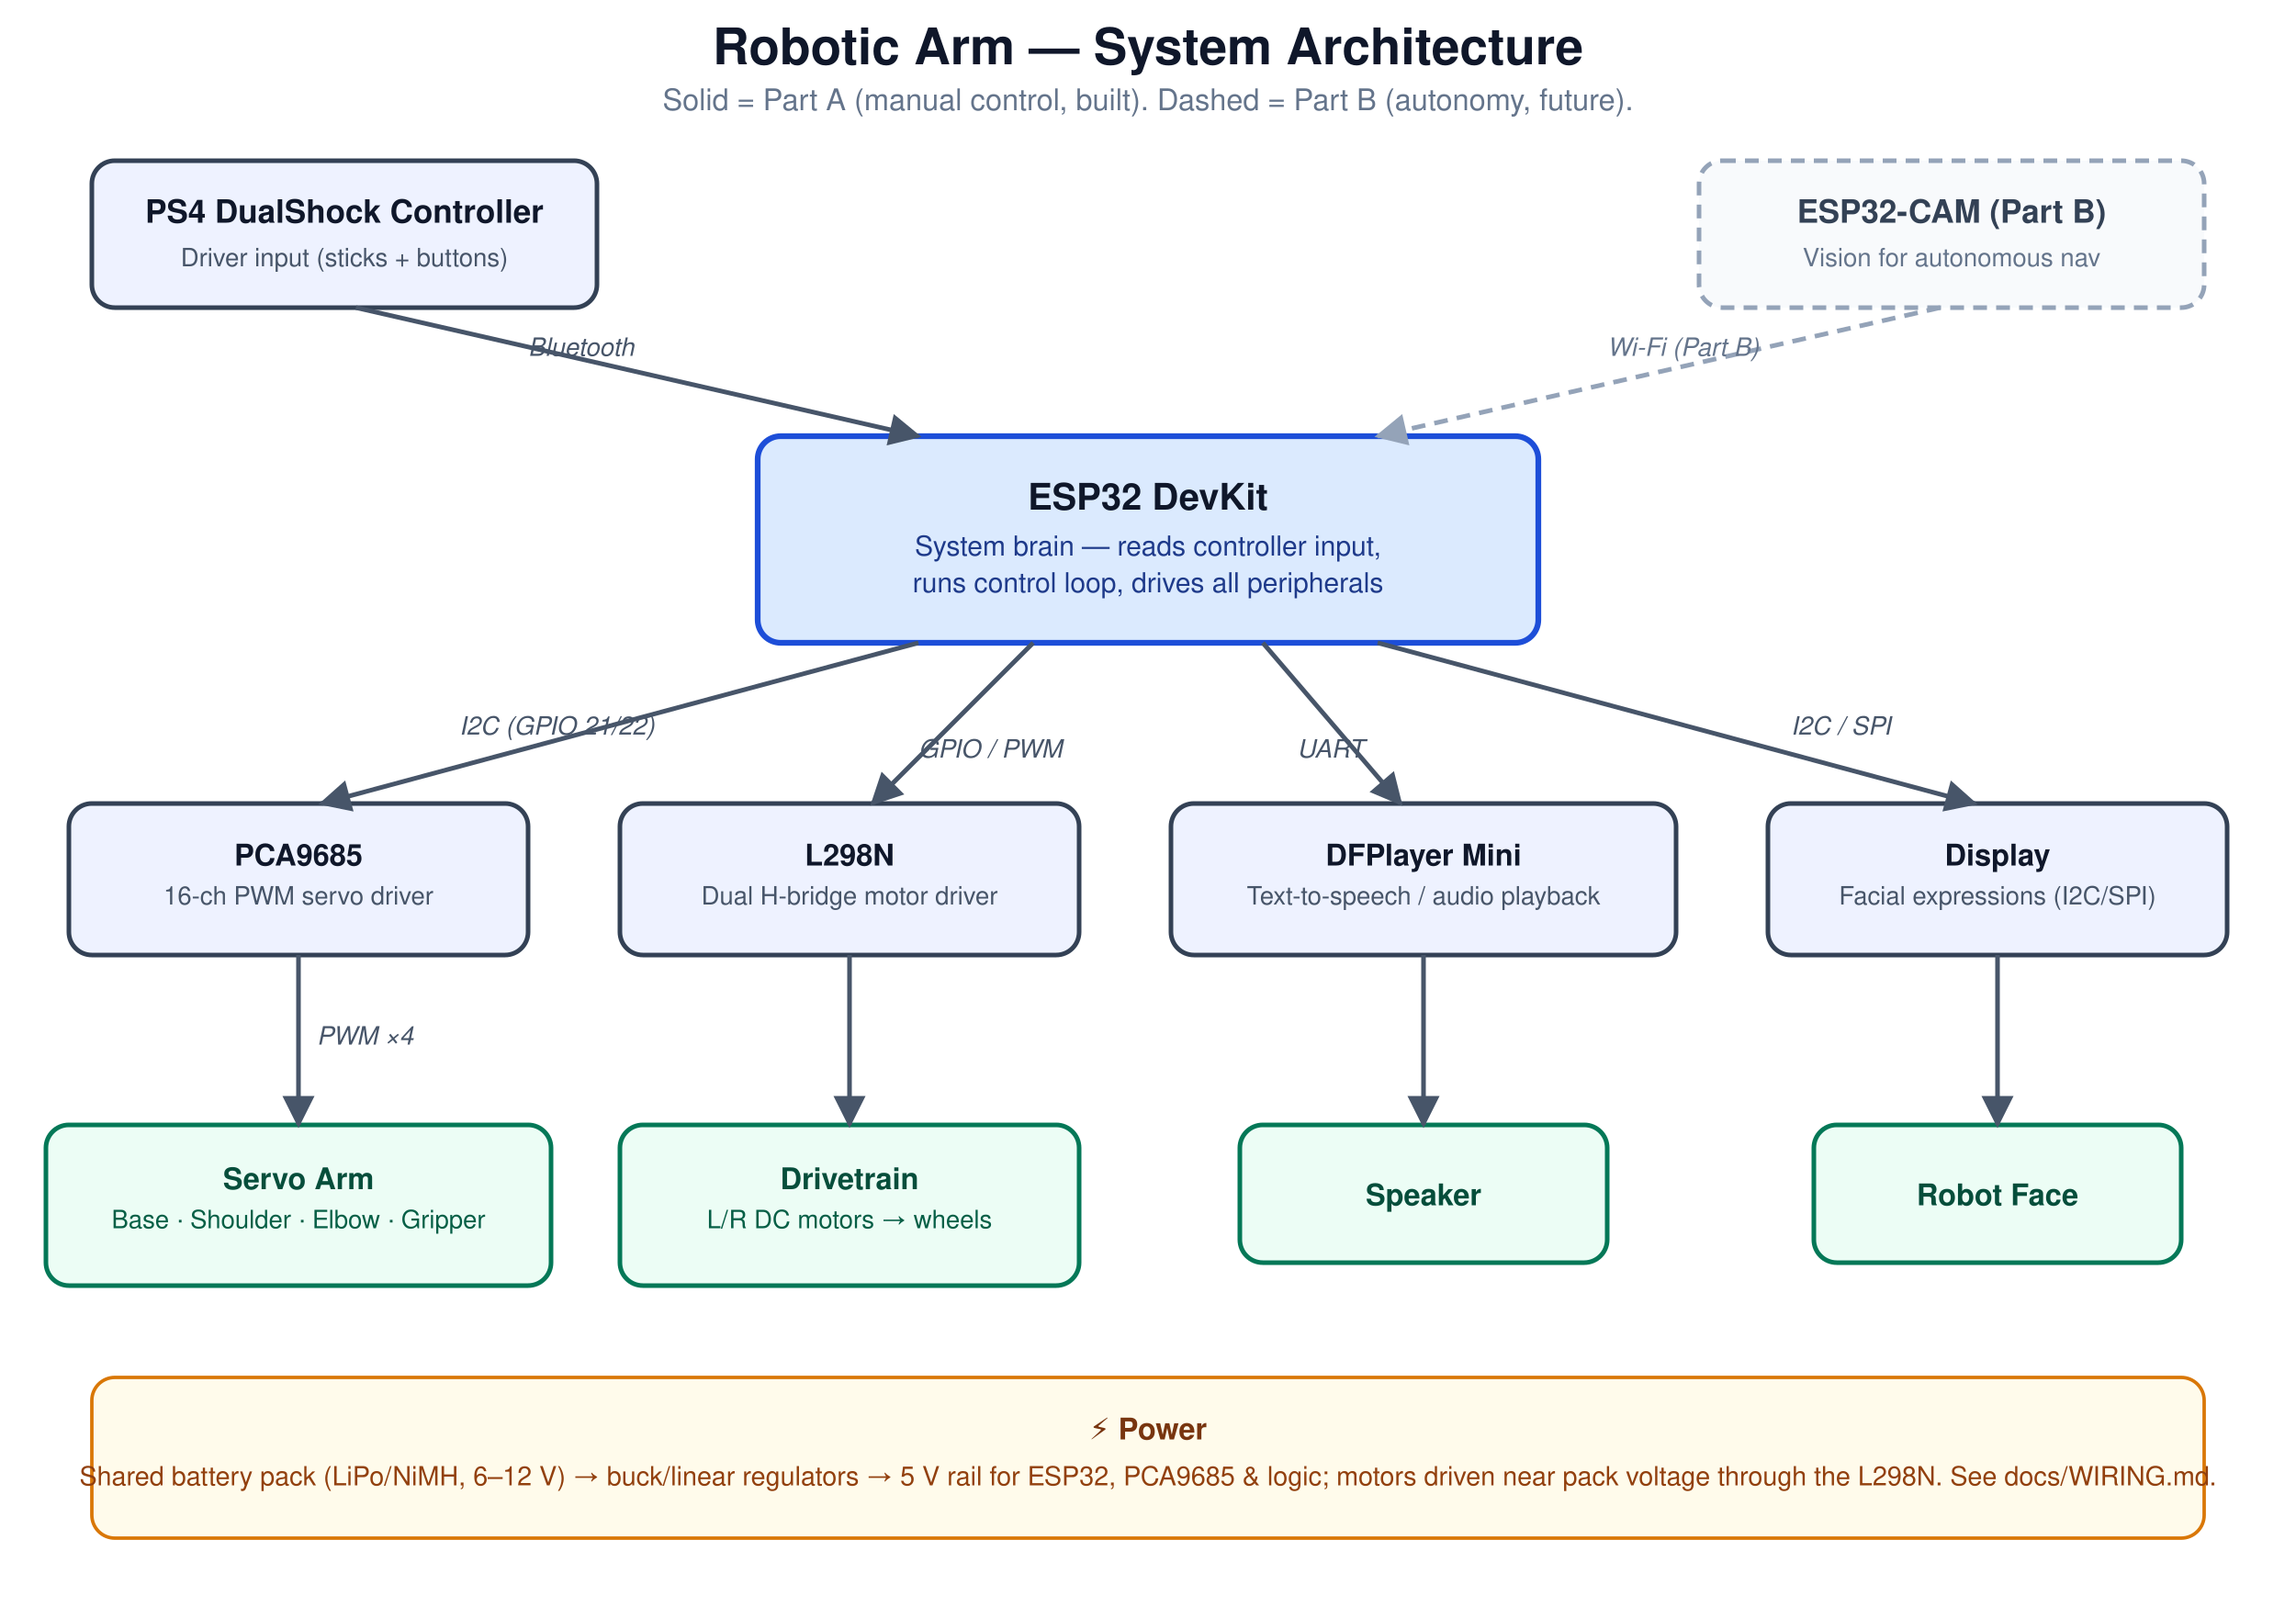
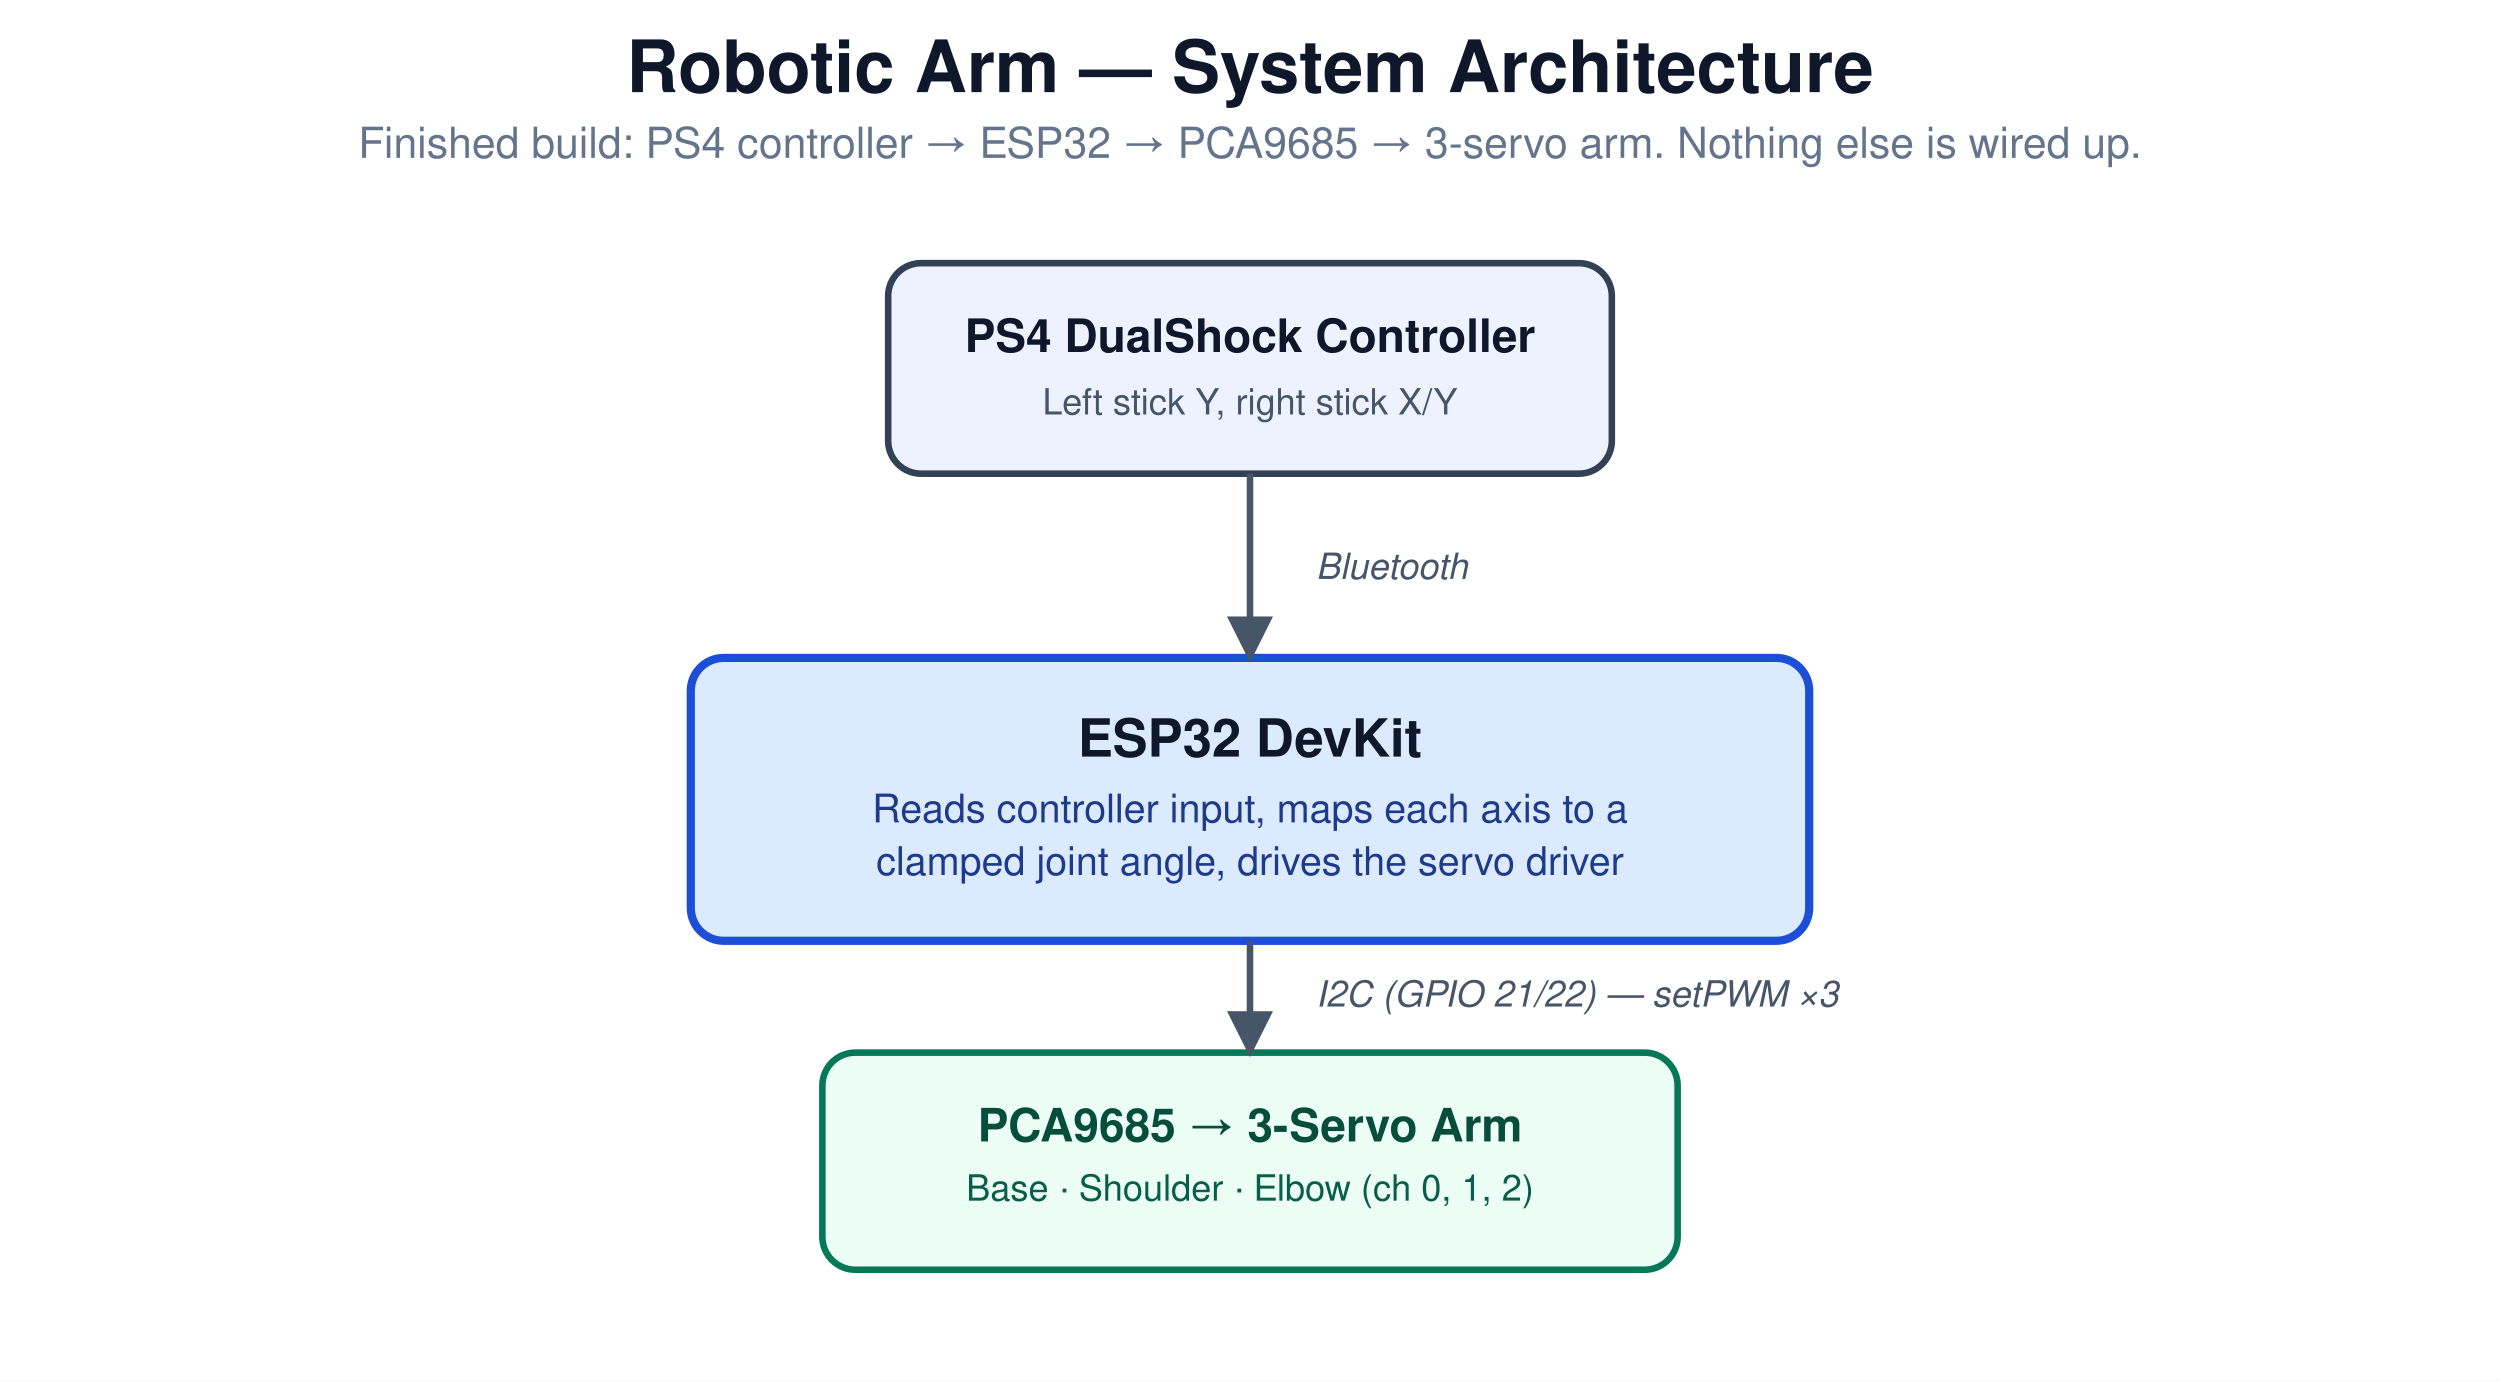
- <svg xmlns="http://www.w3.org/2000/svg" viewBox="0 0 1000 700" font-family="-apple-system,Segoe UI,Helvetica,Arial,sans-serif">
+ <svg xmlns="http://www.w3.org/2000/svg" viewBox="0 0 760 420" font-family="-apple-system,Segoe UI,Helvetica,Arial,sans-serif">
  <defs>
    <marker id="arrow" viewBox="0 0 10 10" refX="9" refY="5" markerWidth="7" markerHeight="7" orient="auto-start-reverse">
      <path d="M0,0 L10,5 L0,10 z" fill="#475569" />
    </marker>
-     <marker id="arrowDashed" viewBox="0 0 10 10" refX="9" refY="5" markerWidth="7" markerHeight="7" orient="auto-start-reverse">
-       <path d="M0,0 L10,5 L0,10 z" fill="#94a3b8" />
-     </marker>
  </defs>
-   <rect x="0" y="0" width="1000" height="700" fill="#ffffff" />
-   <text x="500" y="28" text-anchor="middle" font-size="22" font-weight="700" fill="#0f172a">Robotic Arm — System Architecture</text>
-   <text x="500" y="48" text-anchor="middle" font-size="13" fill="#64748b">Solid = Part A (manual control, built).  Dashed = Part B (autonomy, future).</text>
-   <rect x="40" y="70" width="220" height="64" rx="10" fill="#eef2ff" stroke="#334155" stroke-width="2" />
-   <text x="150" y="97" text-anchor="middle" font-size="14" font-weight="600" fill="#0f172a">PS4 DualShock Controller</text>
-   <text x="150" y="116" text-anchor="middle" font-size="11" fill="#475569">Driver input (sticks + buttons)</text>
-   <rect x="740" y="70" width="220" height="64" rx="10" fill="#f8fafc" stroke="#94a3b8" stroke-width="2" stroke-dasharray="6,4" />
-   <text x="850" y="97" text-anchor="middle" font-size="14" font-weight="600" fill="#334155">ESP32-CAM (Part B)</text>
-   <text x="850" y="116" text-anchor="middle" font-size="11" fill="#64748b">Vision for autonomous nav</text>
-   <rect x="330" y="190" width="340" height="90" rx="10" fill="#dbeafe" stroke="#1d4ed8" stroke-width="2.5" />
-   <text x="500" y="222" text-anchor="middle" font-size="16" font-weight="700" fill="#0f172a">ESP32 DevKit</text>
-   <text x="500" y="242" text-anchor="middle" font-size="12" fill="#1e3a8a">System brain — reads controller input,</text>
-   <text x="500" y="258" text-anchor="middle" font-size="12" fill="#1e3a8a">runs control loop, drives all peripherals</text>
-   <line x1="155" y1="134" x2="400" y2="190" stroke="#475569" stroke-width="2" marker-end="url(#arrow)" />
-   <text x="230" y="155" font-size="11" fill="#475569" font-style="italic">Bluetooth</text>
-   <line x1="845" y1="134" x2="600" y2="190" stroke="#94a3b8" stroke-width="2" stroke-dasharray="6,4" marker-end="url(#arrowDashed)" />
-   <text x="700" y="155" font-size="11" fill="#64748b" font-style="italic">Wi-Fi (Part B)</text>
-   <rect x="30" y="350" width="200" height="66" rx="10" fill="#eef2ff" stroke="#334155" stroke-width="2" />
-   <text x="130" y="377" text-anchor="middle" font-size="13" font-weight="600" fill="#0f172a">PCA9685</text>
-   <text x="130" y="394" text-anchor="middle" font-size="11" fill="#475569">16-ch PWM servo driver</text>
-   <rect x="270" y="350" width="200" height="66" rx="10" fill="#eef2ff" stroke="#334155" stroke-width="2" />
-   <text x="370" y="377" text-anchor="middle" font-size="13" font-weight="600" fill="#0f172a">L298N</text>
-   <text x="370" y="394" text-anchor="middle" font-size="11" fill="#475569">Dual H-bridge motor driver</text>
-   <rect x="510" y="350" width="220" height="66" rx="10" fill="#eef2ff" stroke="#334155" stroke-width="2" />
-   <text x="620" y="377" text-anchor="middle" font-size="13" font-weight="600" fill="#0f172a">DFPlayer Mini</text>
-   <text x="620" y="394" text-anchor="middle" font-size="11" fill="#475569">Text-to-speech / audio playback</text>
-   <rect x="770" y="350" width="200" height="66" rx="10" fill="#eef2ff" stroke="#334155" stroke-width="2" />
-   <text x="870" y="377" text-anchor="middle" font-size="13" font-weight="600" fill="#0f172a">Display</text>
-   <text x="870" y="394" text-anchor="middle" font-size="11" fill="#475569">Facial expressions (I2C/SPI)</text>
-   <line x1="400" y1="280" x2="140" y2="350" stroke="#475569" stroke-width="2" marker-end="url(#arrow)" />
-   <text x="200" y="320" font-size="11" fill="#475569" font-style="italic">I2C (GPIO 21/22)</text>
-   <line x1="450" y1="280" x2="380" y2="350" stroke="#475569" stroke-width="2" marker-end="url(#arrow)" />
-   <text x="400" y="330" font-size="11" fill="#475569" font-style="italic">GPIO / PWM</text>
-   <line x1="550" y1="280" x2="610" y2="350" stroke="#475569" stroke-width="2" marker-end="url(#arrow)" />
-   <text x="565" y="330" font-size="11" fill="#475569" font-style="italic">UART</text>
-   <line x1="600" y1="280" x2="860" y2="350" stroke="#475569" stroke-width="2" marker-end="url(#arrow)" />
-   <text x="780" y="320" font-size="11" fill="#475569" font-style="italic">I2C / SPI</text>
-   <rect x="20" y="490" width="220" height="70" rx="10" fill="#ecfdf5" stroke="#047857" stroke-width="2" />
-   <text x="130" y="518" text-anchor="middle" font-size="13" font-weight="600" fill="#064e3b">Servo Arm</text>
-   <text x="130" y="535" text-anchor="middle" font-size="11" fill="#065f46">Base · Shoulder · Elbow · Gripper</text>
-   <rect x="270" y="490" width="200" height="70" rx="10" fill="#ecfdf5" stroke="#047857" stroke-width="2" />
-   <text x="370" y="518" text-anchor="middle" font-size="13" font-weight="600" fill="#064e3b">Drivetrain</text>
-   <text x="370" y="535" text-anchor="middle" font-size="11" fill="#065f46">L/R DC motors → wheels</text>
-   <rect x="540" y="490" width="160" height="60" rx="10" fill="#ecfdf5" stroke="#047857" stroke-width="2" />
-   <text x="620" y="525" text-anchor="middle" font-size="13" font-weight="600" fill="#064e3b">Speaker</text>
-   <rect x="790" y="490" width="160" height="60" rx="10" fill="#ecfdf5" stroke="#047857" stroke-width="2" />
-   <text x="870" y="525" text-anchor="middle" font-size="13" font-weight="600" fill="#064e3b">Robot Face</text>
-   <line x1="130" y1="416" x2="130" y2="490" stroke="#475569" stroke-width="2" marker-end="url(#arrow)" />
-   <text x="138" y="455" font-size="11" fill="#475569" font-style="italic">PWM ×4</text>
-   <line x1="370" y1="416" x2="370" y2="490" stroke="#475569" stroke-width="2" marker-end="url(#arrow)" />
-   <line x1="620" y1="416" x2="620" y2="490" stroke="#475569" stroke-width="2" marker-end="url(#arrow)" />
-   <line x1="870" y1="416" x2="870" y2="490" stroke="#475569" stroke-width="2" marker-end="url(#arrow)" />
-   <rect x="40" y="600" width="920" height="70" rx="10" fill="#fffbeb" stroke="#d97706" stroke-width="1.5" />
-   <text x="500" y="627" text-anchor="middle" font-size="13" font-weight="600" fill="#78350f">⚡ Power</text>
-   <text x="500" y="647" text-anchor="middle" font-size="11.5" fill="#92400e">Shared battery pack (LiPo/NiMH, 6–12 V) → buck/linear regulators → 5 V rail for ESP32, PCA9685 &amp; logic; motors driven near pack voltage through the L298N. See docs/WIRING.md.</text>
+   <rect x="0" y="0" width="760" height="420" fill="#ffffff" />
+   <text x="380" y="28" text-anchor="middle" font-size="22" font-weight="700" fill="#0f172a">Robotic Arm — System Architecture</text>
+   <text x="380" y="48" text-anchor="middle" font-size="13" fill="#64748b">Finished build: PS4 controller → ESP32 → PCA9685 → 3-servo arm. Nothing else is wired up.</text>
+   <rect x="270" y="80" width="220" height="64" rx="10" fill="#eef2ff" stroke="#334155" stroke-width="2" />
+   <text x="380" y="107" text-anchor="middle" font-size="14" font-weight="600" fill="#0f172a">PS4 DualShock Controller</text>
+   <text x="380" y="126" text-anchor="middle" font-size="11" fill="#475569">Left stick Y, right stick X/Y</text>
+   <rect x="210" y="200" width="340" height="86" rx="10" fill="#dbeafe" stroke="#1d4ed8" stroke-width="2.5" />
+   <text x="380" y="230" text-anchor="middle" font-size="16" font-weight="700" fill="#0f172a">ESP32 DevKit</text>
+   <text x="380" y="250" text-anchor="middle" font-size="12" fill="#1e3a8a">Reads controller input, maps each axis to a</text>
+   <text x="380" y="266" text-anchor="middle" font-size="12" fill="#1e3a8a">clamped joint angle, drives the servo driver</text>
+   <line x1="380" y1="144" x2="380" y2="200" stroke="#475569" stroke-width="2" marker-end="url(#arrow)" />
+   <text x="400" y="176" font-size="11" fill="#475569" font-style="italic">Bluetooth</text>
+   <rect x="250" y="320" width="260" height="66" rx="10" fill="#ecfdf5" stroke="#047857" stroke-width="2" />
+   <text x="380" y="347" text-anchor="middle" font-size="14" font-weight="700" fill="#064e3b">PCA9685 → 3-Servo Arm</text>
+   <text x="380" y="365" text-anchor="middle" font-size="11" fill="#065f46">Base · Shoulder · Elbow (ch 0, 1, 2)</text>
+   <line x1="380" y1="286" x2="380" y2="320" stroke="#475569" stroke-width="2" marker-end="url(#arrow)" />
+   <text x="400" y="306" font-size="11" fill="#475569" font-style="italic">I2C (GPIO 21/22) — setPWM ×3</text>
</svg>
